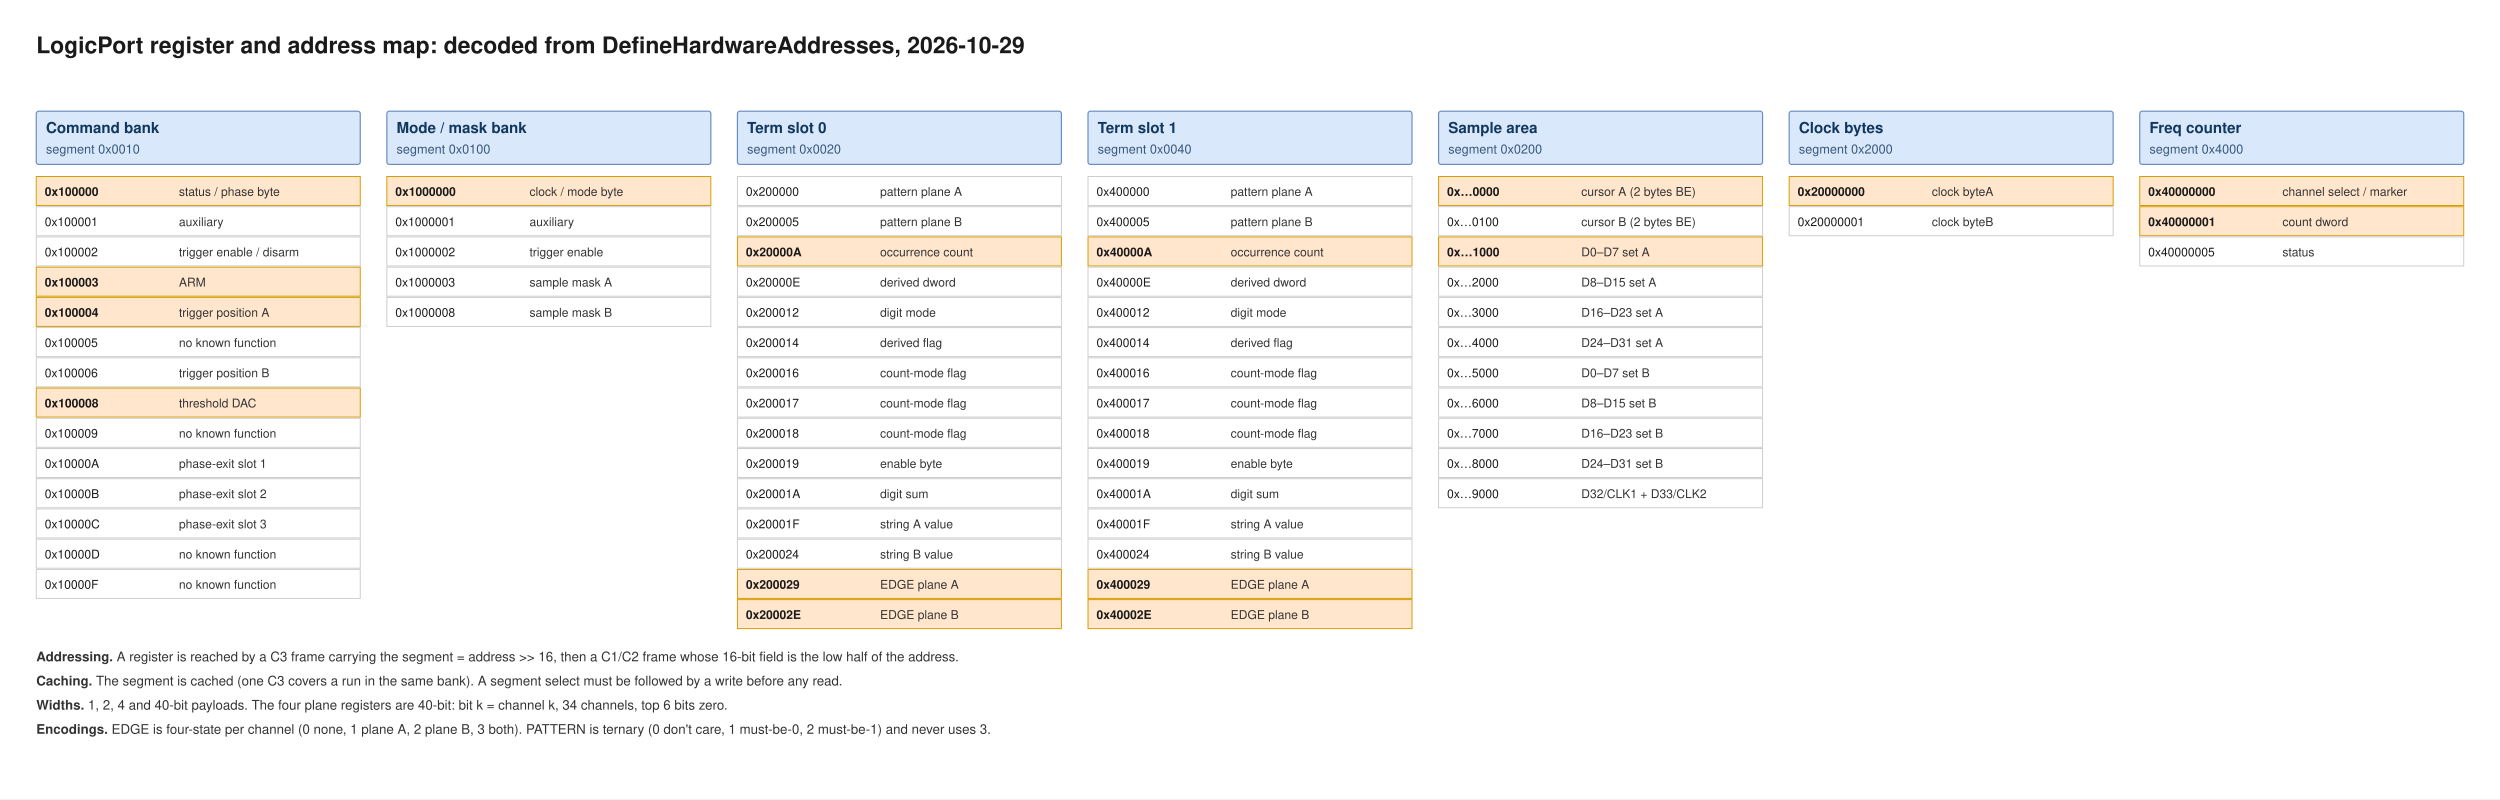
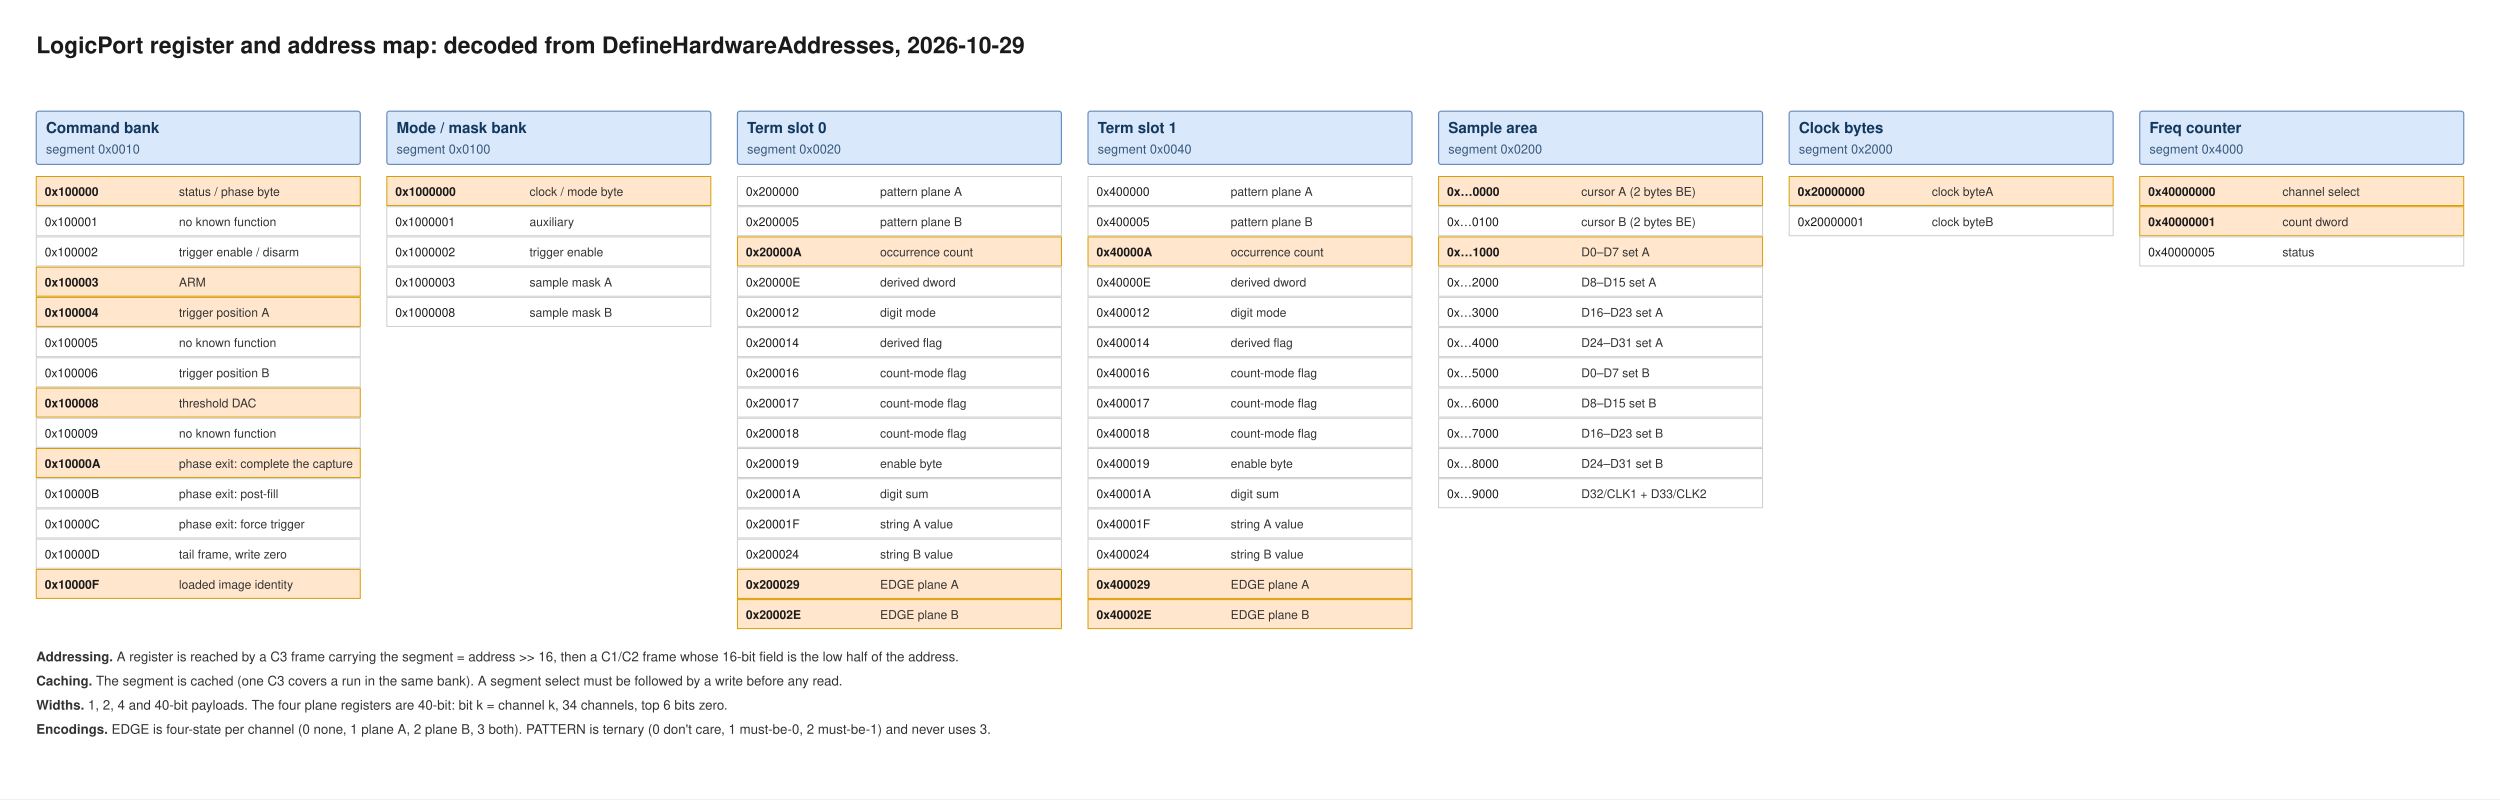
<svg xmlns="http://www.w3.org/2000/svg" width="2068" height="661" viewBox="0 0 2068 661" font-family="Helvetica,Arial,sans-serif">
  <rect width="2068" height="661" fill="#ffffff" />
  <text x="30" y="44" font-size="19" font-weight="bold" fill="#1a1a1a">LogicPort register and address map: decoded from DefineHardwareAddresses, 2026-10-29</text>
  <rect x="30" y="92" width="268" height="44" rx="2" fill="#dae8fc" stroke="#6c8ebf" />
  <text x="38" y="110" font-size="12.5" font-weight="bold" fill="#12385e">Command bank</text>
  <text x="38" y="127" font-size="10.5" fill="#37587a">segment 0x0010</text>
  <rect x="30" y="146" width="268" height="24" fill="#ffe6cc" stroke="#d79b00" stroke-width="0.8" />
  <text x="37" y="162" font-size="10" font-weight="bold" fill="#1a1a1a">0x100000</text>
  <text x="148" y="162" font-size="10" fill="#333333">status / phase byte</text>
  <rect x="30" y="171" width="268" height="24" fill="#ffffff" stroke="#cccccc" stroke-width="0.8" />
  <text x="37" y="187" font-size="10" font-weight="normal" fill="#1a1a1a">0x100001</text>
-   <text x="148" y="187" font-size="10" fill="#333333">auxiliary</text>
+   <text x="148" y="187" font-size="10" fill="#333333">no known function</text>
  <rect x="30" y="196" width="268" height="24" fill="#ffffff" stroke="#cccccc" stroke-width="0.8" />
  <text x="37" y="212" font-size="10" font-weight="normal" fill="#1a1a1a">0x100002</text>
  <text x="148" y="212" font-size="10" fill="#333333">trigger enable / disarm</text>
  <rect x="30" y="221" width="268" height="24" fill="#ffe6cc" stroke="#d79b00" stroke-width="0.8" />
  <text x="37" y="237" font-size="10" font-weight="bold" fill="#1a1a1a">0x100003</text>
  <text x="148" y="237" font-size="10" fill="#333333">ARM</text>
  <rect x="30" y="246" width="268" height="24" fill="#ffe6cc" stroke="#d79b00" stroke-width="0.8" />
  <text x="37" y="262" font-size="10" font-weight="bold" fill="#1a1a1a">0x100004</text>
  <text x="148" y="262" font-size="10" fill="#333333">trigger position A</text>
  <rect x="30" y="271" width="268" height="24" fill="#ffffff" stroke="#cccccc" stroke-width="0.8" />
  <text x="37" y="287" font-size="10" font-weight="normal" fill="#1a1a1a">0x100005</text>
  <text x="148" y="287" font-size="10" fill="#333333">no known function</text>
  <rect x="30" y="296" width="268" height="24" fill="#ffffff" stroke="#cccccc" stroke-width="0.8" />
  <text x="37" y="312" font-size="10" font-weight="normal" fill="#1a1a1a">0x100006</text>
  <text x="148" y="312" font-size="10" fill="#333333">trigger position B</text>
  <rect x="30" y="321" width="268" height="24" fill="#ffe6cc" stroke="#d79b00" stroke-width="0.8" />
  <text x="37" y="337" font-size="10" font-weight="bold" fill="#1a1a1a">0x100008</text>
  <text x="148" y="337" font-size="10" fill="#333333">threshold DAC</text>
  <rect x="30" y="346" width="268" height="24" fill="#ffffff" stroke="#cccccc" stroke-width="0.8" />
  <text x="37" y="362" font-size="10" font-weight="normal" fill="#1a1a1a">0x100009</text>
  <text x="148" y="362" font-size="10" fill="#333333">no known function</text>
-   <rect x="30" y="371" width="268" height="24" fill="#ffffff" stroke="#cccccc" stroke-width="0.8" />
-   <text x="37" y="387" font-size="10" font-weight="normal" fill="#1a1a1a">0x10000A</text>
-   <text x="148" y="387" font-size="10" fill="#333333">phase-exit slot 1</text>
+   <rect x="30" y="371" width="268" height="24" fill="#ffe6cc" stroke="#d79b00" stroke-width="0.8" />
+   <text x="37" y="387" font-size="10" font-weight="bold" fill="#1a1a1a">0x10000A</text>
+   <text x="148" y="387" font-size="10" fill="#333333">phase exit: complete the capture</text>
  <rect x="30" y="396" width="268" height="24" fill="#ffffff" stroke="#cccccc" stroke-width="0.8" />
  <text x="37" y="412" font-size="10" font-weight="normal" fill="#1a1a1a">0x10000B</text>
-   <text x="148" y="412" font-size="10" fill="#333333">phase-exit slot 2</text>
+   <text x="148" y="412" font-size="10" fill="#333333">phase exit: post-fill</text>
  <rect x="30" y="421" width="268" height="24" fill="#ffffff" stroke="#cccccc" stroke-width="0.8" />
  <text x="37" y="437" font-size="10" font-weight="normal" fill="#1a1a1a">0x10000C</text>
-   <text x="148" y="437" font-size="10" fill="#333333">phase-exit slot 3</text>
+   <text x="148" y="437" font-size="10" fill="#333333">phase exit: force trigger</text>
  <rect x="30" y="446" width="268" height="24" fill="#ffffff" stroke="#cccccc" stroke-width="0.8" />
  <text x="37" y="462" font-size="10" font-weight="normal" fill="#1a1a1a">0x10000D</text>
-   <text x="148" y="462" font-size="10" fill="#333333">no known function</text>
-   <rect x="30" y="471" width="268" height="24" fill="#ffffff" stroke="#cccccc" stroke-width="0.8" />
-   <text x="37" y="487" font-size="10" font-weight="normal" fill="#1a1a1a">0x10000F</text>
-   <text x="148" y="487" font-size="10" fill="#333333">no known function</text>
+   <text x="148" y="462" font-size="10" fill="#333333">tail frame, write zero</text>
+   <rect x="30" y="471" width="268" height="24" fill="#ffe6cc" stroke="#d79b00" stroke-width="0.8" />
+   <text x="37" y="487" font-size="10" font-weight="bold" fill="#1a1a1a">0x10000F</text>
+   <text x="148" y="487" font-size="10" fill="#333333">loaded image identity</text>
  <rect x="320" y="92" width="268" height="44" rx="2" fill="#dae8fc" stroke="#6c8ebf" />
  <text x="328" y="110" font-size="12.5" font-weight="bold" fill="#12385e">Mode / mask bank</text>
  <text x="328" y="127" font-size="10.5" fill="#37587a">segment 0x0100</text>
  <rect x="320" y="146" width="268" height="24" fill="#ffe6cc" stroke="#d79b00" stroke-width="0.8" />
  <text x="327" y="162" font-size="10" font-weight="bold" fill="#1a1a1a">0x1000000</text>
  <text x="438" y="162" font-size="10" fill="#333333">clock / mode byte</text>
  <rect x="320" y="171" width="268" height="24" fill="#ffffff" stroke="#cccccc" stroke-width="0.8" />
  <text x="327" y="187" font-size="10" font-weight="normal" fill="#1a1a1a">0x1000001</text>
  <text x="438" y="187" font-size="10" fill="#333333">auxiliary</text>
  <rect x="320" y="196" width="268" height="24" fill="#ffffff" stroke="#cccccc" stroke-width="0.8" />
  <text x="327" y="212" font-size="10" font-weight="normal" fill="#1a1a1a">0x1000002</text>
  <text x="438" y="212" font-size="10" fill="#333333">trigger enable</text>
  <rect x="320" y="221" width="268" height="24" fill="#ffffff" stroke="#cccccc" stroke-width="0.8" />
  <text x="327" y="237" font-size="10" font-weight="normal" fill="#1a1a1a">0x1000003</text>
  <text x="438" y="237" font-size="10" fill="#333333">sample mask A</text>
  <rect x="320" y="246" width="268" height="24" fill="#ffffff" stroke="#cccccc" stroke-width="0.8" />
  <text x="327" y="262" font-size="10" font-weight="normal" fill="#1a1a1a">0x1000008</text>
  <text x="438" y="262" font-size="10" fill="#333333">sample mask B</text>
  <rect x="610" y="92" width="268" height="44" rx="2" fill="#dae8fc" stroke="#6c8ebf" />
  <text x="618" y="110" font-size="12.5" font-weight="bold" fill="#12385e">Term slot 0</text>
  <text x="618" y="127" font-size="10.5" fill="#37587a">segment 0x0020</text>
  <rect x="610" y="146" width="268" height="24" fill="#ffffff" stroke="#cccccc" stroke-width="0.8" />
  <text x="617" y="162" font-size="10" font-weight="normal" fill="#1a1a1a">0x200000</text>
  <text x="728" y="162" font-size="10" fill="#333333">pattern plane A</text>
  <rect x="610" y="171" width="268" height="24" fill="#ffffff" stroke="#cccccc" stroke-width="0.8" />
  <text x="617" y="187" font-size="10" font-weight="normal" fill="#1a1a1a">0x200005</text>
  <text x="728" y="187" font-size="10" fill="#333333">pattern plane B</text>
  <rect x="610" y="196" width="268" height="24" fill="#ffe6cc" stroke="#d79b00" stroke-width="0.8" />
  <text x="617" y="212" font-size="10" font-weight="bold" fill="#1a1a1a">0x20000A</text>
  <text x="728" y="212" font-size="10" fill="#333333">occurrence count</text>
  <rect x="610" y="221" width="268" height="24" fill="#ffffff" stroke="#cccccc" stroke-width="0.8" />
  <text x="617" y="237" font-size="10" font-weight="normal" fill="#1a1a1a">0x20000E</text>
  <text x="728" y="237" font-size="10" fill="#333333">derived dword</text>
  <rect x="610" y="246" width="268" height="24" fill="#ffffff" stroke="#cccccc" stroke-width="0.8" />
  <text x="617" y="262" font-size="10" font-weight="normal" fill="#1a1a1a">0x200012</text>
  <text x="728" y="262" font-size="10" fill="#333333">digit mode</text>
  <rect x="610" y="271" width="268" height="24" fill="#ffffff" stroke="#cccccc" stroke-width="0.8" />
  <text x="617" y="287" font-size="10" font-weight="normal" fill="#1a1a1a">0x200014</text>
  <text x="728" y="287" font-size="10" fill="#333333">derived flag</text>
  <rect x="610" y="296" width="268" height="24" fill="#ffffff" stroke="#cccccc" stroke-width="0.8" />
  <text x="617" y="312" font-size="10" font-weight="normal" fill="#1a1a1a">0x200016</text>
  <text x="728" y="312" font-size="10" fill="#333333">count-mode flag</text>
  <rect x="610" y="321" width="268" height="24" fill="#ffffff" stroke="#cccccc" stroke-width="0.8" />
  <text x="617" y="337" font-size="10" font-weight="normal" fill="#1a1a1a">0x200017</text>
  <text x="728" y="337" font-size="10" fill="#333333">count-mode flag</text>
  <rect x="610" y="346" width="268" height="24" fill="#ffffff" stroke="#cccccc" stroke-width="0.8" />
  <text x="617" y="362" font-size="10" font-weight="normal" fill="#1a1a1a">0x200018</text>
  <text x="728" y="362" font-size="10" fill="#333333">count-mode flag</text>
  <rect x="610" y="371" width="268" height="24" fill="#ffffff" stroke="#cccccc" stroke-width="0.8" />
  <text x="617" y="387" font-size="10" font-weight="normal" fill="#1a1a1a">0x200019</text>
  <text x="728" y="387" font-size="10" fill="#333333">enable byte</text>
  <rect x="610" y="396" width="268" height="24" fill="#ffffff" stroke="#cccccc" stroke-width="0.8" />
  <text x="617" y="412" font-size="10" font-weight="normal" fill="#1a1a1a">0x20001A</text>
  <text x="728" y="412" font-size="10" fill="#333333">digit sum</text>
  <rect x="610" y="421" width="268" height="24" fill="#ffffff" stroke="#cccccc" stroke-width="0.8" />
  <text x="617" y="437" font-size="10" font-weight="normal" fill="#1a1a1a">0x20001F</text>
  <text x="728" y="437" font-size="10" fill="#333333">string A value</text>
  <rect x="610" y="446" width="268" height="24" fill="#ffffff" stroke="#cccccc" stroke-width="0.8" />
  <text x="617" y="462" font-size="10" font-weight="normal" fill="#1a1a1a">0x200024</text>
  <text x="728" y="462" font-size="10" fill="#333333">string B value</text>
  <rect x="610" y="471" width="268" height="24" fill="#ffe6cc" stroke="#d79b00" stroke-width="0.8" />
  <text x="617" y="487" font-size="10" font-weight="bold" fill="#1a1a1a">0x200029</text>
  <text x="728" y="487" font-size="10" fill="#333333">EDGE plane A</text>
  <rect x="610" y="496" width="268" height="24" fill="#ffe6cc" stroke="#d79b00" stroke-width="0.8" />
  <text x="617" y="512" font-size="10" font-weight="bold" fill="#1a1a1a">0x20002E</text>
  <text x="728" y="512" font-size="10" fill="#333333">EDGE plane B</text>
  <rect x="900" y="92" width="268" height="44" rx="2" fill="#dae8fc" stroke="#6c8ebf" />
  <text x="908" y="110" font-size="12.5" font-weight="bold" fill="#12385e">Term slot 1</text>
  <text x="908" y="127" font-size="10.5" fill="#37587a">segment 0x0040</text>
  <rect x="900" y="146" width="268" height="24" fill="#ffffff" stroke="#cccccc" stroke-width="0.8" />
  <text x="907" y="162" font-size="10" font-weight="normal" fill="#1a1a1a">0x400000</text>
  <text x="1018" y="162" font-size="10" fill="#333333">pattern plane A</text>
  <rect x="900" y="171" width="268" height="24" fill="#ffffff" stroke="#cccccc" stroke-width="0.8" />
  <text x="907" y="187" font-size="10" font-weight="normal" fill="#1a1a1a">0x400005</text>
  <text x="1018" y="187" font-size="10" fill="#333333">pattern plane B</text>
  <rect x="900" y="196" width="268" height="24" fill="#ffe6cc" stroke="#d79b00" stroke-width="0.8" />
  <text x="907" y="212" font-size="10" font-weight="bold" fill="#1a1a1a">0x40000A</text>
  <text x="1018" y="212" font-size="10" fill="#333333">occurrence count</text>
  <rect x="900" y="221" width="268" height="24" fill="#ffffff" stroke="#cccccc" stroke-width="0.8" />
  <text x="907" y="237" font-size="10" font-weight="normal" fill="#1a1a1a">0x40000E</text>
  <text x="1018" y="237" font-size="10" fill="#333333">derived dword</text>
  <rect x="900" y="246" width="268" height="24" fill="#ffffff" stroke="#cccccc" stroke-width="0.8" />
  <text x="907" y="262" font-size="10" font-weight="normal" fill="#1a1a1a">0x400012</text>
  <text x="1018" y="262" font-size="10" fill="#333333">digit mode</text>
  <rect x="900" y="271" width="268" height="24" fill="#ffffff" stroke="#cccccc" stroke-width="0.8" />
  <text x="907" y="287" font-size="10" font-weight="normal" fill="#1a1a1a">0x400014</text>
  <text x="1018" y="287" font-size="10" fill="#333333">derived flag</text>
  <rect x="900" y="296" width="268" height="24" fill="#ffffff" stroke="#cccccc" stroke-width="0.8" />
  <text x="907" y="312" font-size="10" font-weight="normal" fill="#1a1a1a">0x400016</text>
  <text x="1018" y="312" font-size="10" fill="#333333">count-mode flag</text>
  <rect x="900" y="321" width="268" height="24" fill="#ffffff" stroke="#cccccc" stroke-width="0.8" />
  <text x="907" y="337" font-size="10" font-weight="normal" fill="#1a1a1a">0x400017</text>
  <text x="1018" y="337" font-size="10" fill="#333333">count-mode flag</text>
  <rect x="900" y="346" width="268" height="24" fill="#ffffff" stroke="#cccccc" stroke-width="0.8" />
  <text x="907" y="362" font-size="10" font-weight="normal" fill="#1a1a1a">0x400018</text>
  <text x="1018" y="362" font-size="10" fill="#333333">count-mode flag</text>
  <rect x="900" y="371" width="268" height="24" fill="#ffffff" stroke="#cccccc" stroke-width="0.8" />
  <text x="907" y="387" font-size="10" font-weight="normal" fill="#1a1a1a">0x400019</text>
  <text x="1018" y="387" font-size="10" fill="#333333">enable byte</text>
  <rect x="900" y="396" width="268" height="24" fill="#ffffff" stroke="#cccccc" stroke-width="0.8" />
  <text x="907" y="412" font-size="10" font-weight="normal" fill="#1a1a1a">0x40001A</text>
  <text x="1018" y="412" font-size="10" fill="#333333">digit sum</text>
  <rect x="900" y="421" width="268" height="24" fill="#ffffff" stroke="#cccccc" stroke-width="0.8" />
  <text x="907" y="437" font-size="10" font-weight="normal" fill="#1a1a1a">0x40001F</text>
  <text x="1018" y="437" font-size="10" fill="#333333">string A value</text>
  <rect x="900" y="446" width="268" height="24" fill="#ffffff" stroke="#cccccc" stroke-width="0.8" />
  <text x="907" y="462" font-size="10" font-weight="normal" fill="#1a1a1a">0x400024</text>
  <text x="1018" y="462" font-size="10" fill="#333333">string B value</text>
  <rect x="900" y="471" width="268" height="24" fill="#ffe6cc" stroke="#d79b00" stroke-width="0.8" />
  <text x="907" y="487" font-size="10" font-weight="bold" fill="#1a1a1a">0x400029</text>
  <text x="1018" y="487" font-size="10" fill="#333333">EDGE plane A</text>
  <rect x="900" y="496" width="268" height="24" fill="#ffe6cc" stroke="#d79b00" stroke-width="0.8" />
  <text x="907" y="512" font-size="10" font-weight="bold" fill="#1a1a1a">0x40002E</text>
  <text x="1018" y="512" font-size="10" fill="#333333">EDGE plane B</text>
  <rect x="1190" y="92" width="268" height="44" rx="2" fill="#dae8fc" stroke="#6c8ebf" />
  <text x="1198" y="110" font-size="12.5" font-weight="bold" fill="#12385e">Sample area</text>
  <text x="1198" y="127" font-size="10.5" fill="#37587a">segment 0x0200</text>
  <rect x="1190" y="146" width="268" height="24" fill="#ffe6cc" stroke="#d79b00" stroke-width="0.8" />
  <text x="1197" y="162" font-size="10" font-weight="bold" fill="#1a1a1a">0x…0000</text>
  <text x="1308" y="162" font-size="10" fill="#333333">cursor A (2 bytes BE)</text>
  <rect x="1190" y="171" width="268" height="24" fill="#ffffff" stroke="#cccccc" stroke-width="0.8" />
  <text x="1197" y="187" font-size="10" font-weight="normal" fill="#1a1a1a">0x…0100</text>
  <text x="1308" y="187" font-size="10" fill="#333333">cursor B (2 bytes BE)</text>
  <rect x="1190" y="196" width="268" height="24" fill="#ffe6cc" stroke="#d79b00" stroke-width="0.8" />
  <text x="1197" y="212" font-size="10" font-weight="bold" fill="#1a1a1a">0x…1000</text>
  <text x="1308" y="212" font-size="10" fill="#333333">D0–D7   set A</text>
  <rect x="1190" y="221" width="268" height="24" fill="#ffffff" stroke="#cccccc" stroke-width="0.8" />
  <text x="1197" y="237" font-size="10" font-weight="normal" fill="#1a1a1a">0x…2000</text>
  <text x="1308" y="237" font-size="10" fill="#333333">D8–D15  set A</text>
  <rect x="1190" y="246" width="268" height="24" fill="#ffffff" stroke="#cccccc" stroke-width="0.8" />
  <text x="1197" y="262" font-size="10" font-weight="normal" fill="#1a1a1a">0x…3000</text>
  <text x="1308" y="262" font-size="10" fill="#333333">D16–D23 set A</text>
  <rect x="1190" y="271" width="268" height="24" fill="#ffffff" stroke="#cccccc" stroke-width="0.8" />
  <text x="1197" y="287" font-size="10" font-weight="normal" fill="#1a1a1a">0x…4000</text>
  <text x="1308" y="287" font-size="10" fill="#333333">D24–D31 set A</text>
  <rect x="1190" y="296" width="268" height="24" fill="#ffffff" stroke="#cccccc" stroke-width="0.8" />
  <text x="1197" y="312" font-size="10" font-weight="normal" fill="#1a1a1a">0x…5000</text>
  <text x="1308" y="312" font-size="10" fill="#333333">D0–D7   set B</text>
  <rect x="1190" y="321" width="268" height="24" fill="#ffffff" stroke="#cccccc" stroke-width="0.8" />
  <text x="1197" y="337" font-size="10" font-weight="normal" fill="#1a1a1a">0x…6000</text>
  <text x="1308" y="337" font-size="10" fill="#333333">D8–D15  set B</text>
  <rect x="1190" y="346" width="268" height="24" fill="#ffffff" stroke="#cccccc" stroke-width="0.8" />
  <text x="1197" y="362" font-size="10" font-weight="normal" fill="#1a1a1a">0x…7000</text>
  <text x="1308" y="362" font-size="10" fill="#333333">D16–D23 set B</text>
  <rect x="1190" y="371" width="268" height="24" fill="#ffffff" stroke="#cccccc" stroke-width="0.8" />
  <text x="1197" y="387" font-size="10" font-weight="normal" fill="#1a1a1a">0x…8000</text>
  <text x="1308" y="387" font-size="10" fill="#333333">D24–D31 set B</text>
  <rect x="1190" y="396" width="268" height="24" fill="#ffffff" stroke="#cccccc" stroke-width="0.8" />
  <text x="1197" y="412" font-size="10" font-weight="normal" fill="#1a1a1a">0x…9000</text>
  <text x="1308" y="412" font-size="10" fill="#333333">D32/CLK1 + D33/CLK2</text>
  <rect x="1480" y="92" width="268" height="44" rx="2" fill="#dae8fc" stroke="#6c8ebf" />
  <text x="1488" y="110" font-size="12.5" font-weight="bold" fill="#12385e">Clock bytes</text>
  <text x="1488" y="127" font-size="10.5" fill="#37587a">segment 0x2000</text>
  <rect x="1480" y="146" width="268" height="24" fill="#ffe6cc" stroke="#d79b00" stroke-width="0.8" />
  <text x="1487" y="162" font-size="10" font-weight="bold" fill="#1a1a1a">0x20000000</text>
  <text x="1598" y="162" font-size="10" fill="#333333">clock byteA</text>
  <rect x="1480" y="171" width="268" height="24" fill="#ffffff" stroke="#cccccc" stroke-width="0.8" />
  <text x="1487" y="187" font-size="10" font-weight="normal" fill="#1a1a1a">0x20000001</text>
  <text x="1598" y="187" font-size="10" fill="#333333">clock byteB</text>
  <rect x="1770" y="92" width="268" height="44" rx="2" fill="#dae8fc" stroke="#6c8ebf" />
  <text x="1778" y="110" font-size="12.5" font-weight="bold" fill="#12385e">Freq counter</text>
  <text x="1778" y="127" font-size="10.5" fill="#37587a">segment 0x4000</text>
  <rect x="1770" y="146" width="268" height="24" fill="#ffe6cc" stroke="#d79b00" stroke-width="0.8" />
  <text x="1777" y="162" font-size="10" font-weight="bold" fill="#1a1a1a">0x40000000</text>
-   <text x="1888" y="162" font-size="10" fill="#333333">channel select / marker</text>
+   <text x="1888" y="162" font-size="10" fill="#333333">channel select</text>
  <rect x="1770" y="171" width="268" height="24" fill="#ffe6cc" stroke="#d79b00" stroke-width="0.8" />
  <text x="1777" y="187" font-size="10" font-weight="bold" fill="#1a1a1a">0x40000001</text>
  <text x="1888" y="187" font-size="10" fill="#333333">count dword</text>
  <rect x="1770" y="196" width="268" height="24" fill="#ffffff" stroke="#cccccc" stroke-width="0.8" />
  <text x="1777" y="212" font-size="10" font-weight="normal" fill="#1a1a1a">0x40000005</text>
  <text x="1888" y="212" font-size="10" fill="#333333">status</text>
  <text x="30" y="547" font-size="11" fill="#333333">
    <tspan font-weight="bold">Addressing.</tspan> A register is reached by a C3 frame carrying the segment = address &gt;&gt; 16, then a C1/C2 frame whose 16-bit field is the low half of the address.</text>
  <text x="30" y="567" font-size="11" fill="#333333">
    <tspan font-weight="bold">Caching.</tspan> The segment is cached (one C3 covers a run in the same bank). A segment select must be followed by a write before any read.</text>
  <text x="30" y="587" font-size="11" fill="#333333">
    <tspan font-weight="bold">Widths.</tspan> 1, 2, 4 and 40-bit payloads. The four plane registers are 40-bit: bit k = channel k, 34 channels, top 6 bits zero.</text>
  <text x="30" y="607" font-size="11" fill="#333333">
    <tspan font-weight="bold">Encodings.</tspan> EDGE is four-state per channel (0 none, 1 plane A, 2 plane B, 3 both). PATTERN is ternary (0 don't care, 1 must-be-0, 2 must-be-1) and never uses 3.</text>
</svg>
